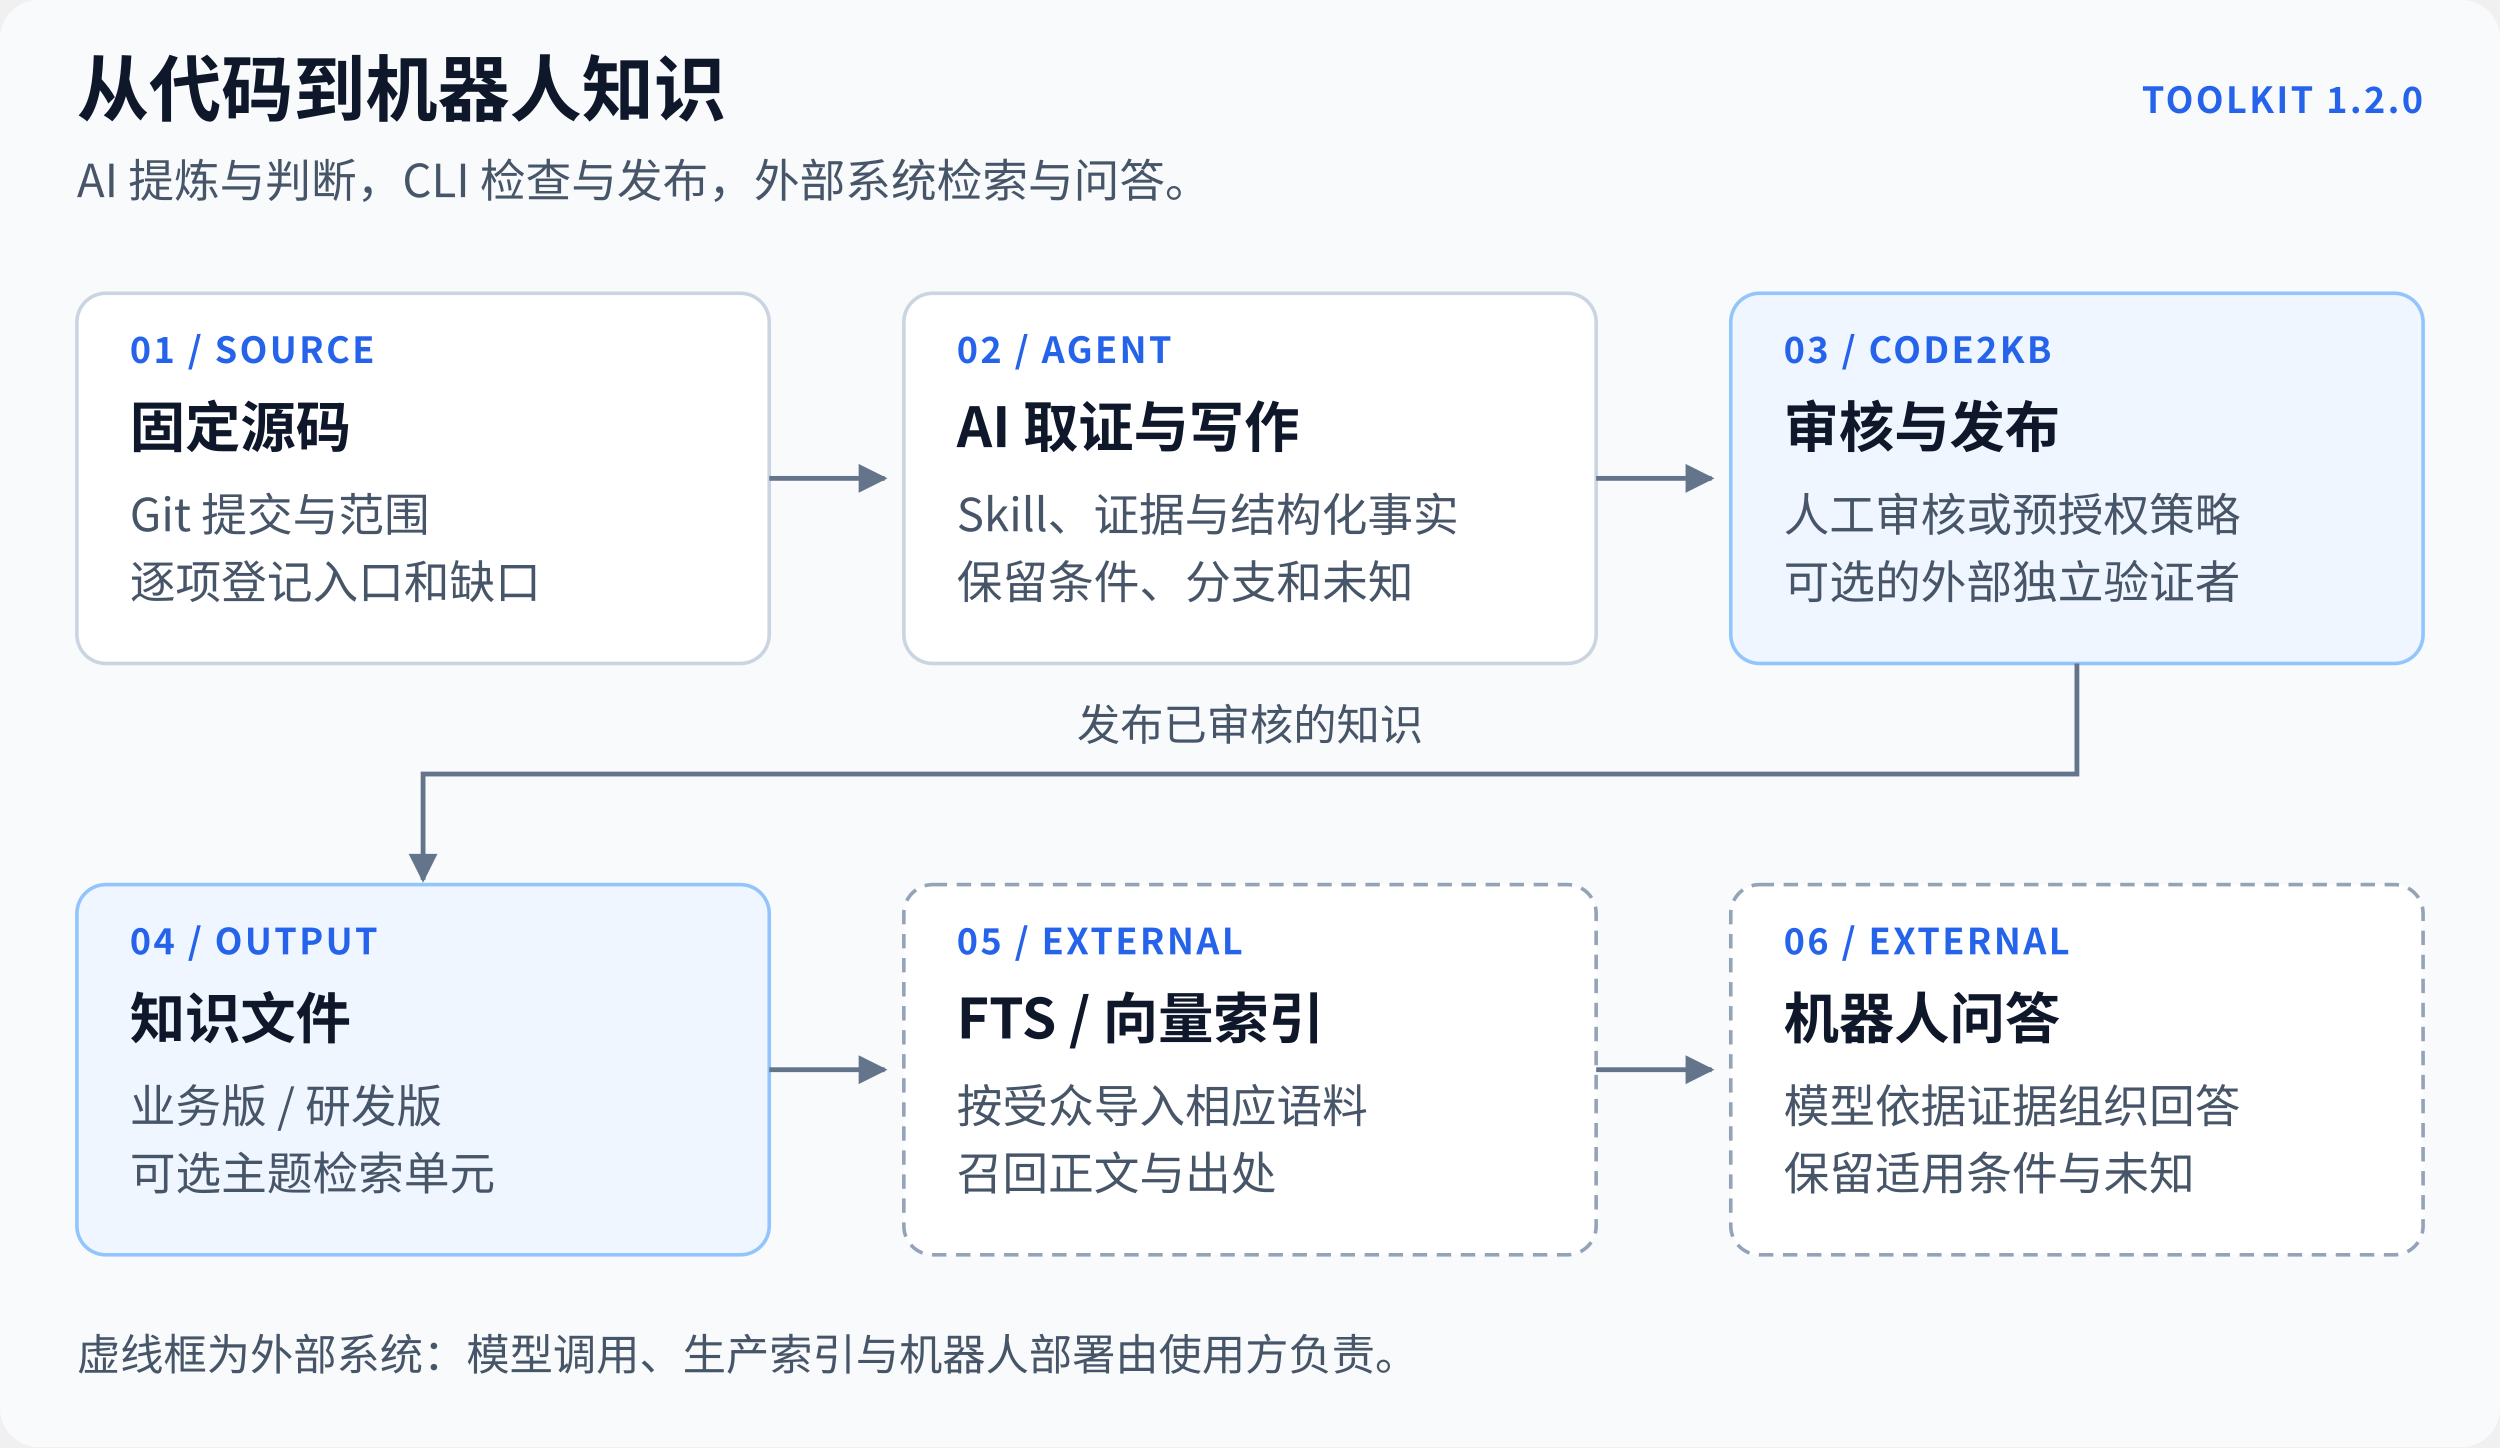
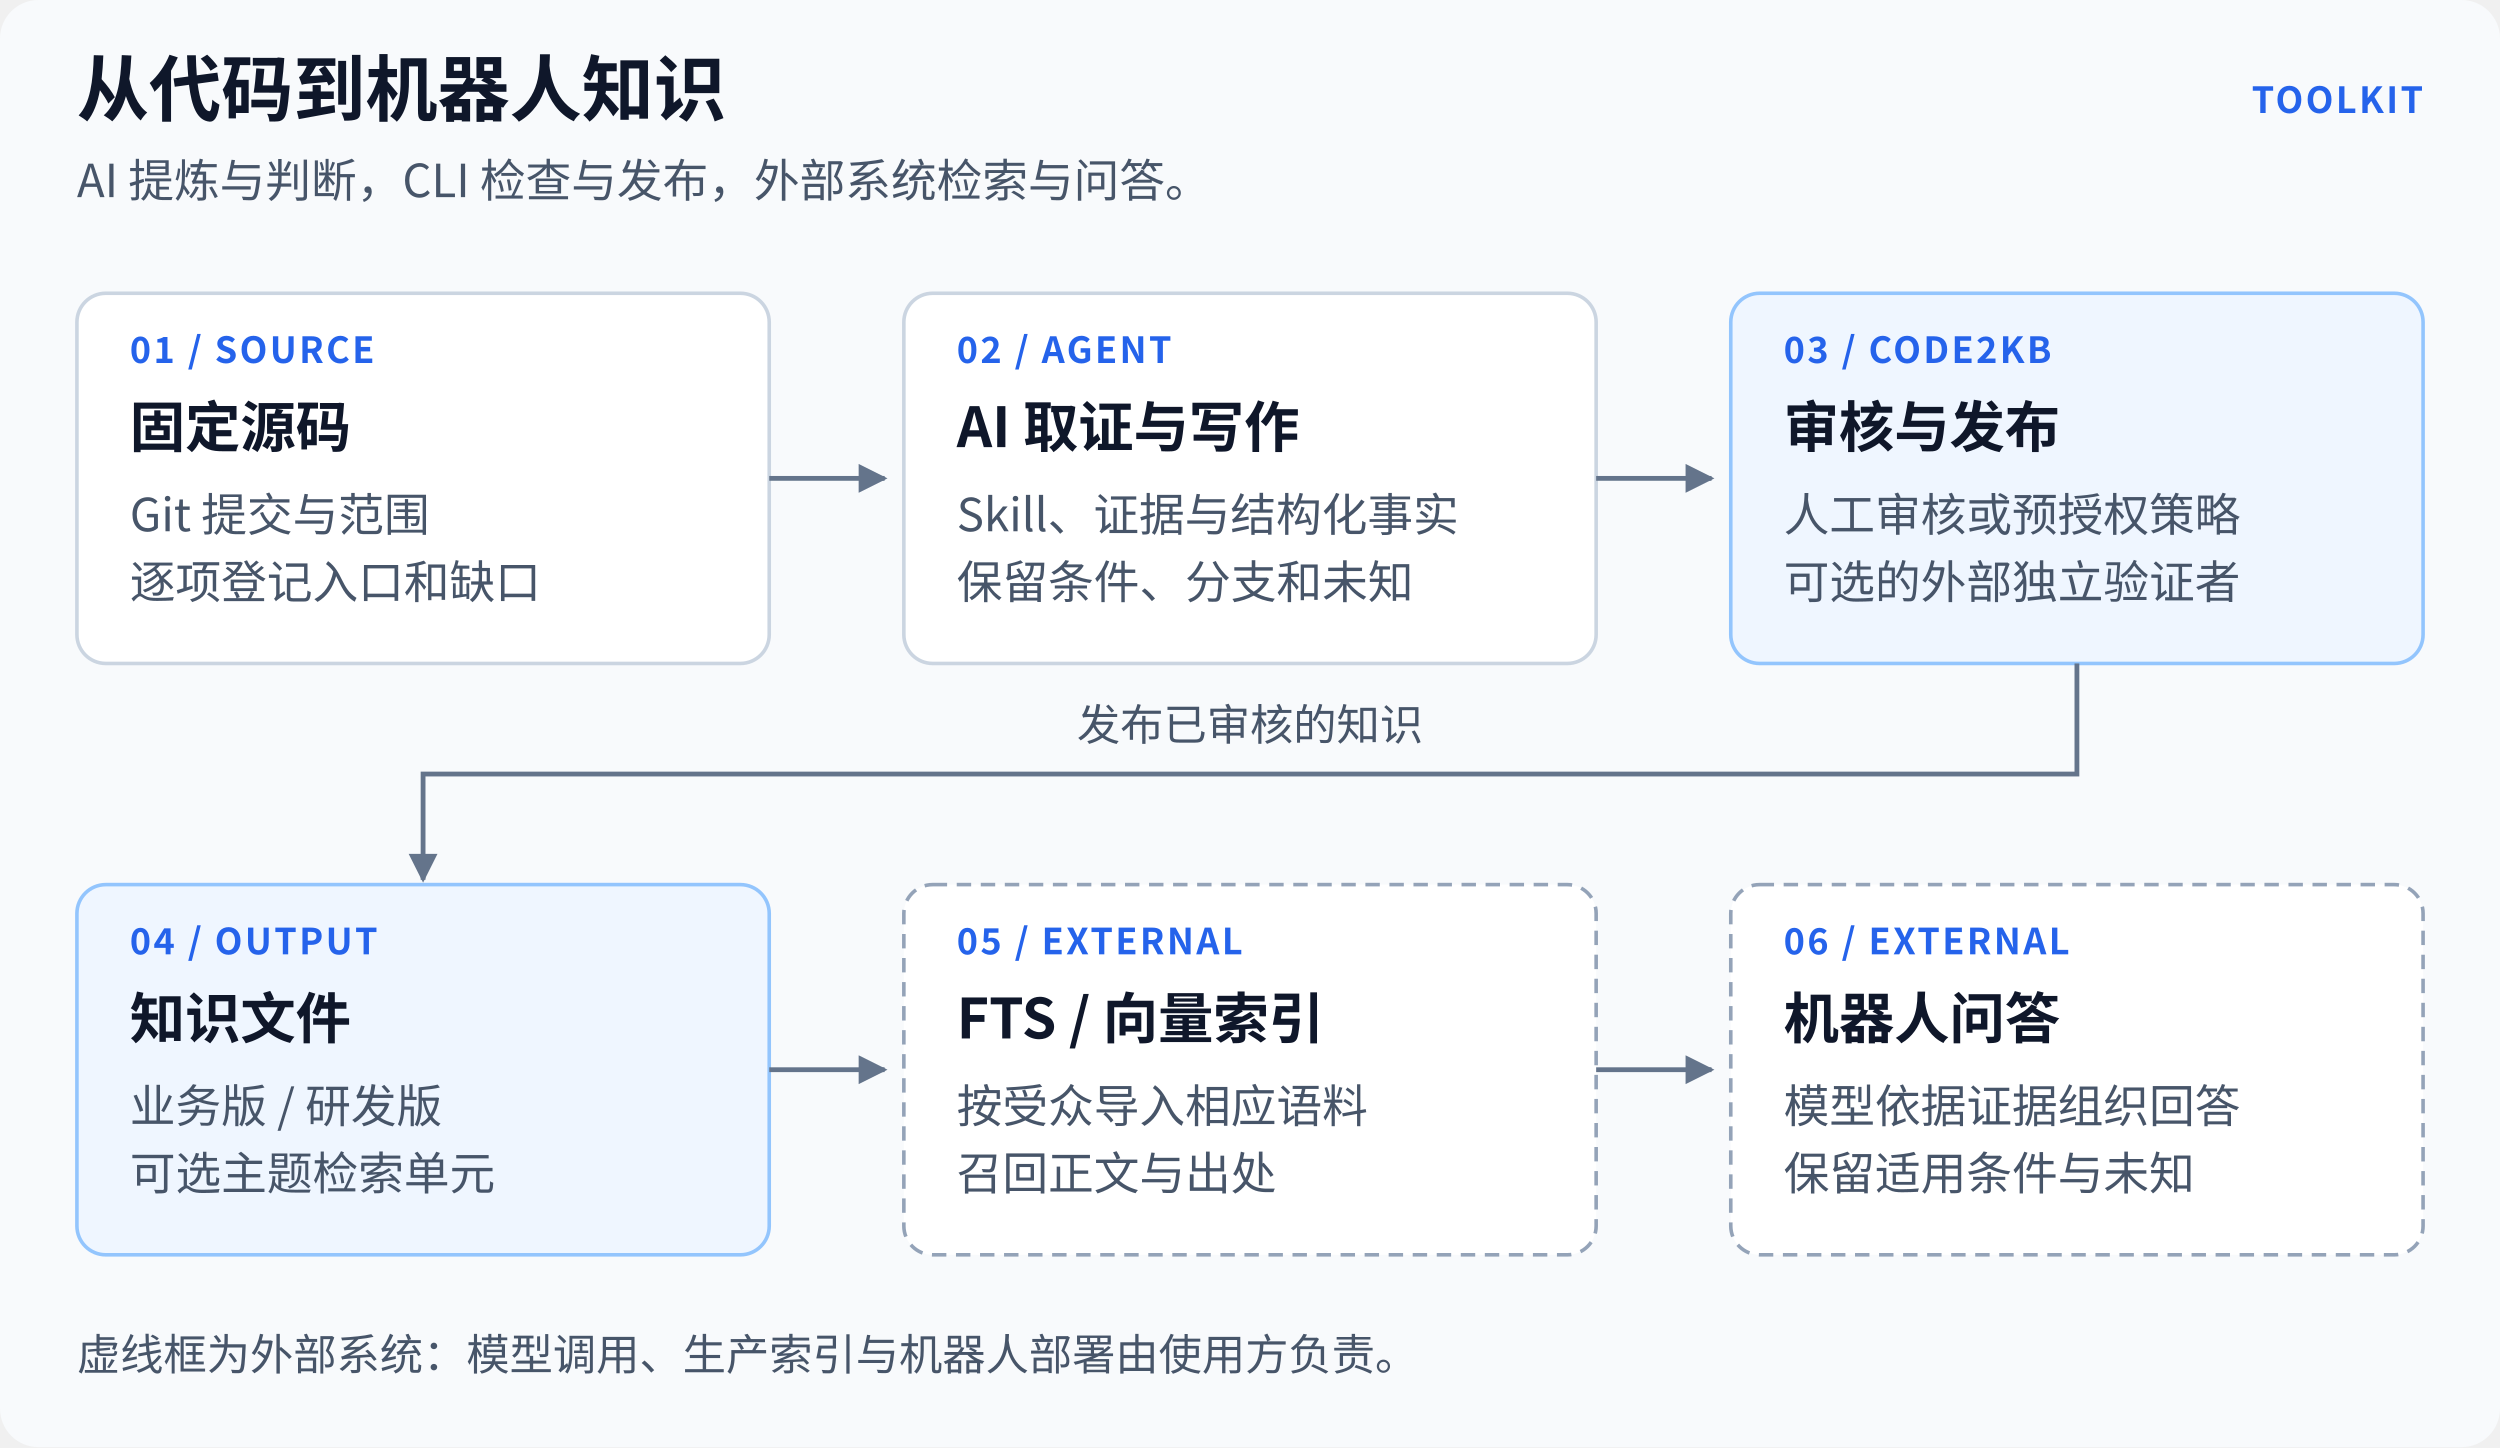
<svg xmlns="http://www.w3.org/2000/svg" width="1040" height="602" viewBox="0 0 1040 602" role="img" aria-labelledby="title desc">
  <defs>
    <marker id="arrow" viewBox="0 0 10 10" refX="9" refY="5" markerWidth="6" markerHeight="6" orient="auto-start-reverse">
      <path d="M 0 0 L 10 5 L 0 10 z" fill="#64748b" />
    </marker>
  </defs>
  <style>
text { font-family: -apple-system, BlinkMacSystemFont, "Segoe UI", "Noto Sans CJK SC", "PingFang SC", sans-serif; }
.bg { fill: #f8fafc; } .card { fill: #fff; stroke: #cbd5e1; stroke-width: 1.5; }
.accent { fill: #eff6ff; stroke: #93c5fd; stroke-width: 1.5; }
.external { fill: #fff; stroke: #94a3b8; stroke-width: 1.5; stroke-dasharray: 6 4; }
.title { fill: #0f172a; font-size: 30px; font-weight: 650; }
.name { fill: #0f172a; font-size: 23px; font-weight: 650; }
.body { fill: #475569; font-size: 19px; }
.label { fill: #2563eb; font-size: 15px; font-weight: 650; letter-spacing: 1px; }
.note { fill: #475569; font-size: 18px; }
.flow { fill: none; stroke: #64748b; stroke-width: 2; marker-end: url(#arrow); }
</style>
  <rect width="1040" height="602" rx="16" class="bg" />
  <text x="32" y="48" class="title" text-anchor="start">从代码到机器人知识</text>
-   <text x="1008" y="47" class="label" text-anchor="end">TOOLKIT 1.2.0</text>
+   <text x="1008" y="47" class="label" text-anchor="end">TOOLKIT</text>
  <text x="32" y="82" class="body" text-anchor="start">AI 提炼与判断，CLI 检查与发布，外部系统检索与问答。</text>
  <rect x="32" y="122" width="288" height="154" rx="12" class="card" />
  <text x="54" y="151" class="label" text-anchor="start">01 / SOURCE</text>
  <text x="54" y="186" class="name" text-anchor="start">固定源码</text>
  <text x="54" y="221" class="body" text-anchor="start">Git 提交与范围</text>
  <text x="54" y="249" class="body" text-anchor="start">逐项登记入口和缺口</text>
  <rect x="376" y="122" width="288" height="154" rx="12" class="card" />
  <text x="398" y="151" class="label" text-anchor="start">02 / AGENT</text>
  <text x="398" y="186" class="name" text-anchor="start">AI 取证与写作</text>
  <text x="398" y="221" class="body" text-anchor="start">Skill、证据与结构化事实</text>
  <text x="398" y="249" class="body" text-anchor="start">保留条件、分支和未知</text>
  <rect x="720" y="122" width="288" height="154" rx="12" class="accent" />
  <text x="742" y="151" class="label" text-anchor="start">03 / CODE2KB</text>
  <text x="742" y="186" class="name" text-anchor="start">审核与发布</text>
  <text x="742" y="221" class="body" text-anchor="start">人工审核或预授权策略</text>
  <text x="742" y="249" class="body" text-anchor="start">可选的外部独立验证者</text>
  <rect x="32" y="368" width="288" height="154" rx="12" class="accent" />
  <text x="54" y="397" class="label" text-anchor="start">04 / OUTPUT</text>
  <text x="54" y="432" class="name" text-anchor="start">知识文件</text>
  <text x="54" y="467" class="body" text-anchor="start">业务版 / 研发版</text>
  <text x="54" y="495" class="body" text-anchor="start">可选主题检索单元</text>
  <rect x="376" y="368" width="288" height="154" rx="12" class="external" />
  <text x="398" y="397" class="label" text-anchor="start">05 / EXTERNAL</text>
  <text x="398" y="432" class="name" text-anchor="start">FTS / 向量索引</text>
  <text x="398" y="467" class="body" text-anchor="start">按受众导入相应语料</text>
  <text x="398" y="495" class="body" text-anchor="start">召回正文与出处</text>
  <rect x="720" y="368" width="288" height="154" rx="12" class="external" />
  <text x="742" y="397" class="label" text-anchor="start">06 / EXTERNAL</text>
  <text x="742" y="432" class="name" text-anchor="start">机器人问答</text>
  <text x="742" y="467" class="body" text-anchor="start">模型依据证据组织回答</text>
  <text x="742" y="495" class="body" text-anchor="start">保留适用条件与未知</text>
  <path d="M320 199H368" class="flow" />
  <path d="M664 199H712" class="flow" />
  <path d="M320 445H368" class="flow" />
  <path d="M664 445H712" class="flow" />
  <path d="M864 276V322H176V366" class="flow" />
  <text x="520" y="308" class="note" text-anchor="middle">发布已审核的知识</text>
  <text x="32" y="570" class="note" text-anchor="start">虚线框为外部系统：模型调用、生产索引与机器人部署由使用方负责。</text>
</svg>
